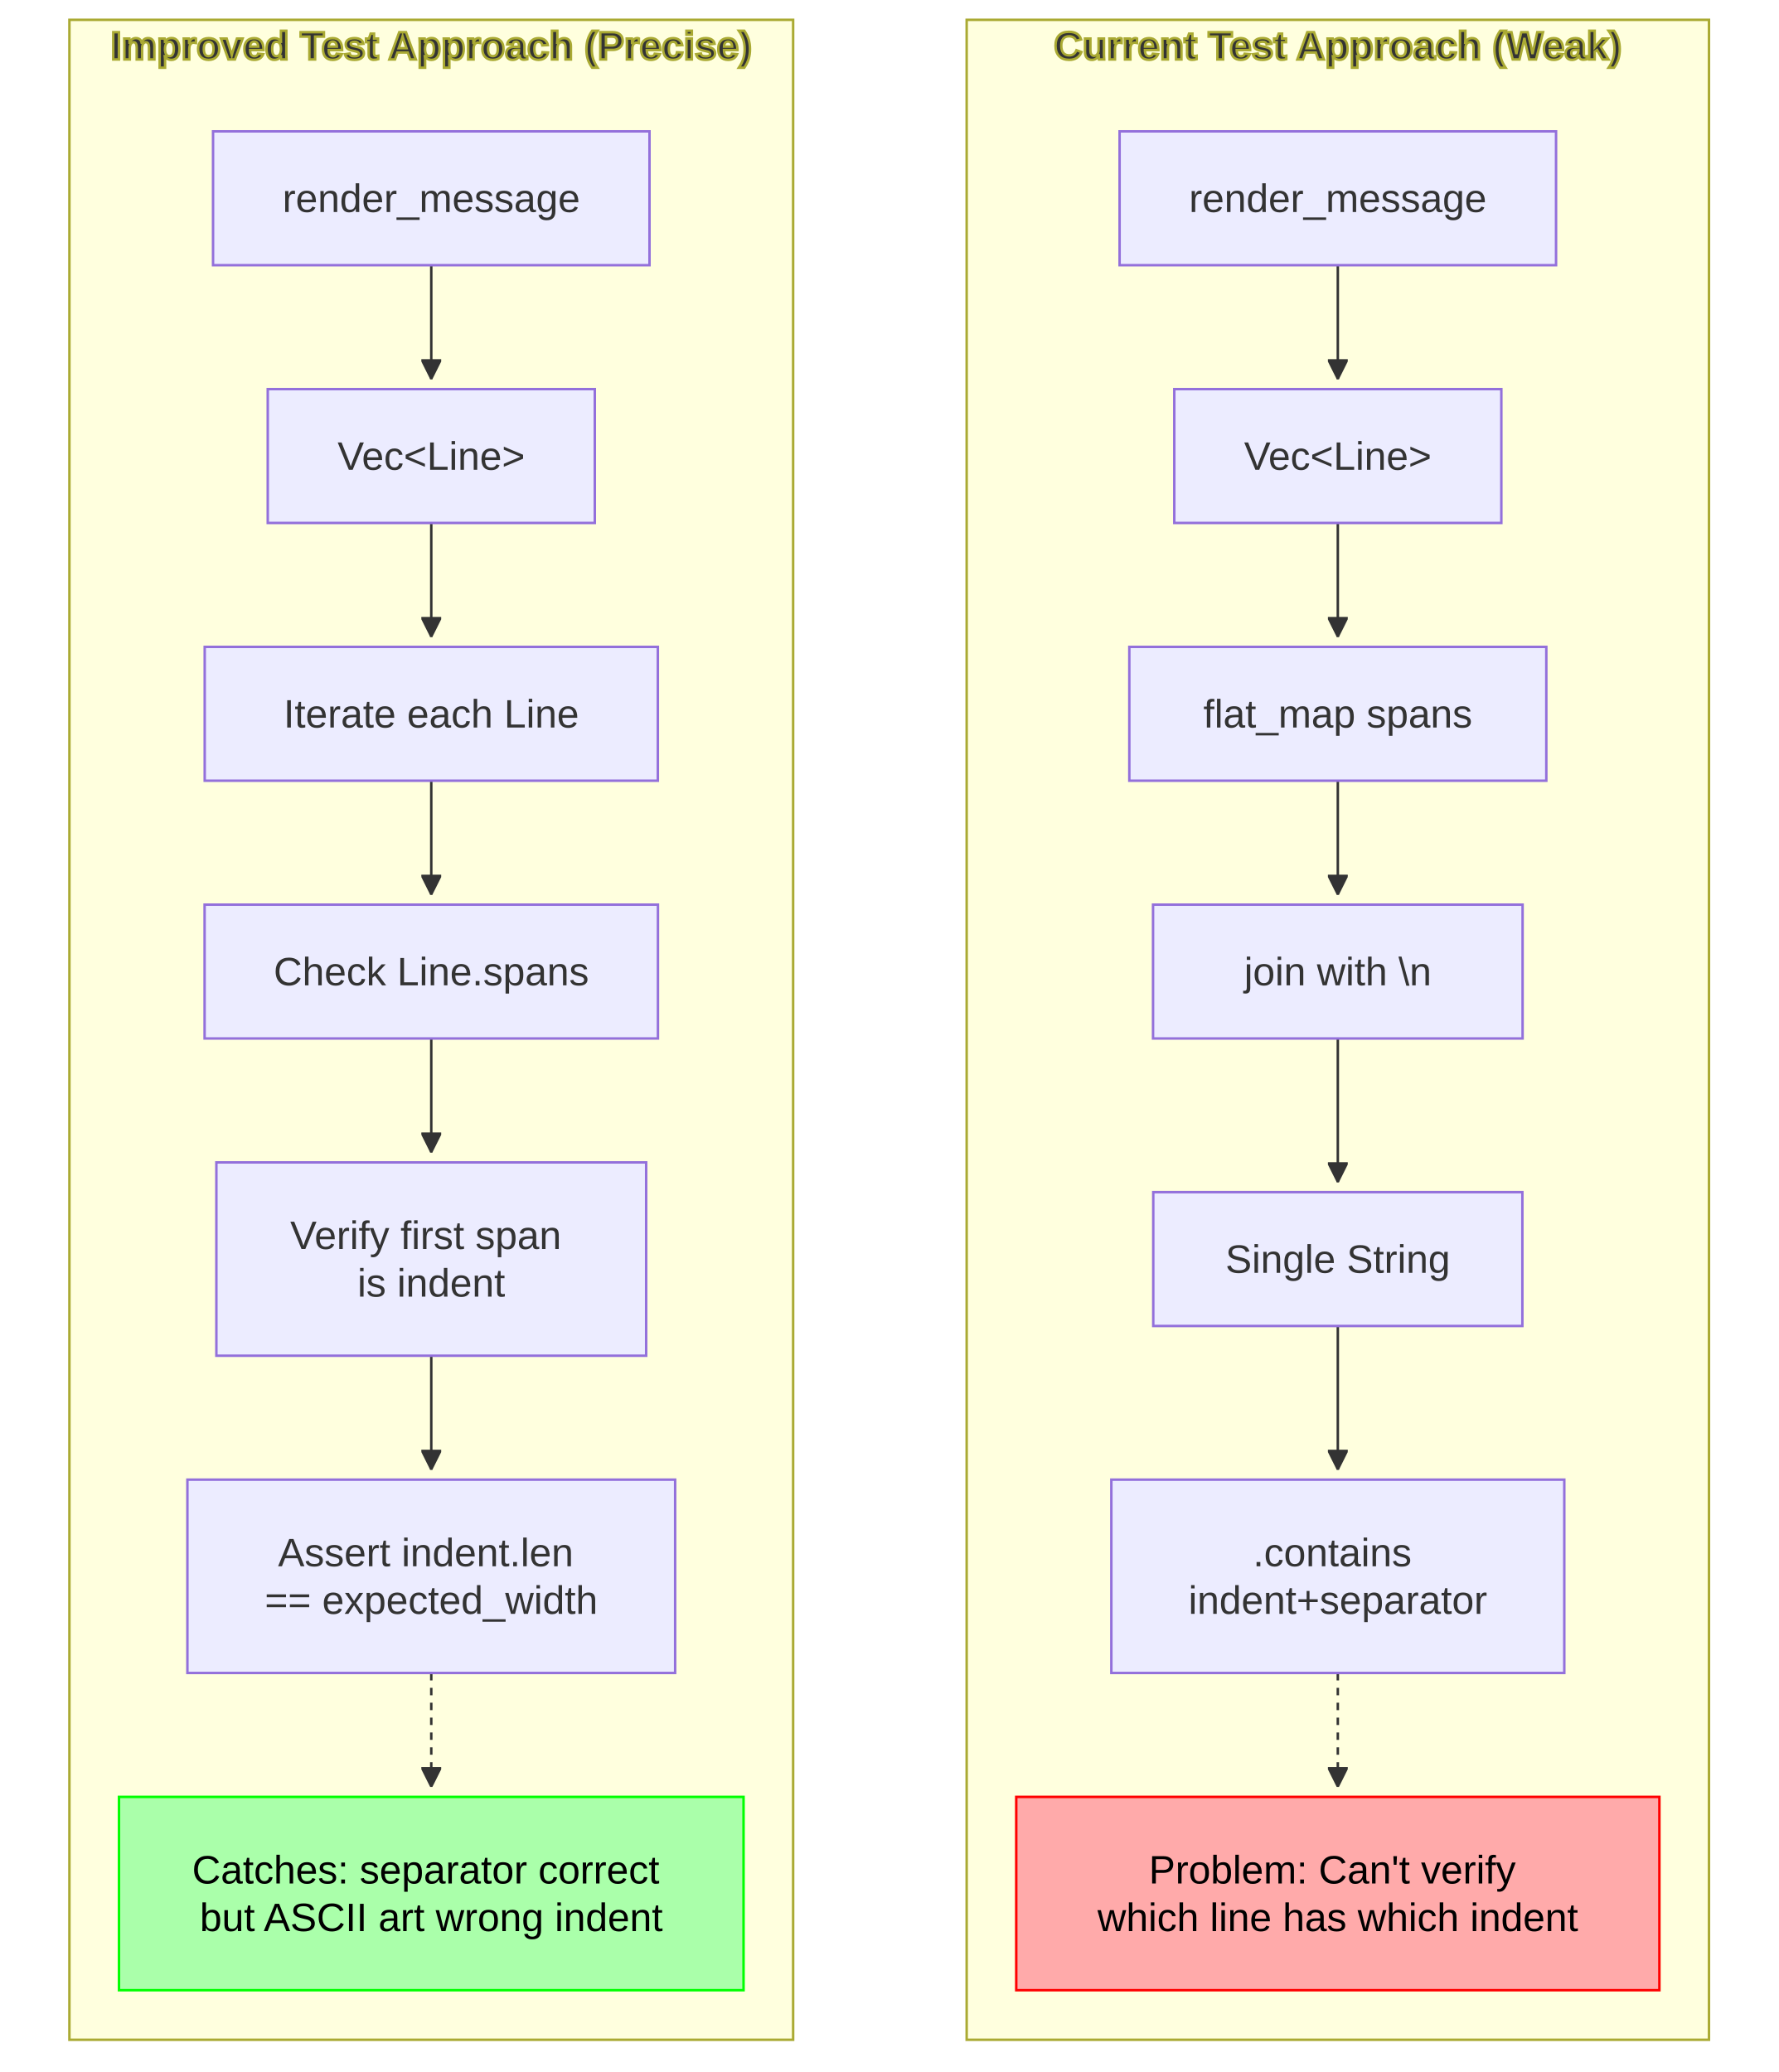
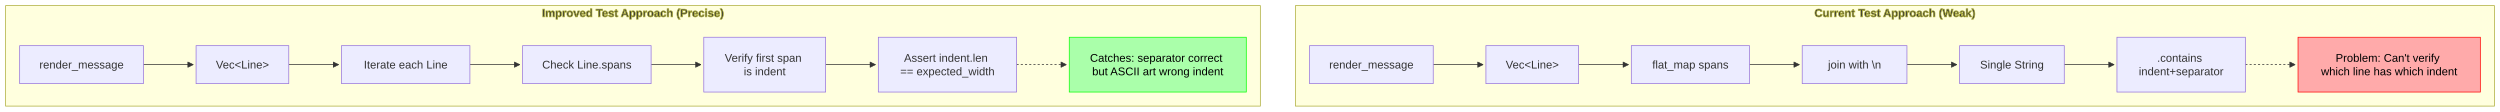
- <svg xmlns="http://www.w3.org/2000/svg" width="717.375" height="836" viewBox="-8 -28 717.375 836" class="mermaid">
+ <svg xmlns="http://www.w3.org/2000/svg" width="3558.039" height="159" viewBox="-8 -8 3558.039 159" class="mermaid">
  <style>

.mermaid {
  font-family: trebuchet ms, verdana, arial, sans-serif;
  font-size: 16px;
}

.node rect,
.node polygon,
.node circle,
.node ellipse,
.node path {
  fill: #ECECFF;
  stroke: #9370DB;
  stroke-width: 1px;
}

.node line {
  stroke: #9370DB;
  stroke-width: 1px;
}

.node .label {
  fill: #333333;
}

.node text {
  fill: #333333;
  font-family: trebuchet ms, verdana, arial, sans-serif;
  font-size: 16px;
}

.edge-path {
  fill: none;
  stroke: #333333;
  stroke-width: 1px;
}

.edge-label {
  fill: #333333;
  font-family: trebuchet ms, verdana, arial, sans-serif;
}

.edge-label-bg {
  fill: rgba(232, 232, 232, 0.8);
}

.subgraph {
  fill: #ffffde;
  stroke: #aaaa33;
  stroke-width: 1px;
}

.subgraph-title {
  fill: #333333;
  font-weight: bold;
}

.cluster rect {
  fill: #ffffde;
  stroke: #aaaa33;
  stroke-width: 1px;
  rx: 5px;
  ry: 5px;
}

.cluster-label {
  fill: #333333;
  font-family: trebuchet ms, verdana, arial, sans-serif;
  font-size: 16px;
  font-weight: bold;
}

marker path {
  fill: #333333;
  stroke: #333333;
}

  </style>
  <defs>
    <marker id="arrow_point" viewBox="0 0 10 10" refX="10" refY="5" markerWidth="8" markerHeight="8" orient="auto" markerUnits="userSpaceOnUse">
      <path d="M 0 0 L 10 5 L 0 10 z" />
    </marker>
    <marker id="arrow_point_start" viewBox="0 0 10 10" refX="4.5" refY="5" markerWidth="8" markerHeight="8" orient="auto" markerUnits="userSpaceOnUse">
      <path d="M 0 5 L 10 10 L 10 0 z" />
    </marker>
    <marker id="arrow_cross" viewBox="0 0 11 11" refX="12" refY="5.2" markerWidth="11" markerHeight="11" orient="auto" markerUnits="userSpaceOnUse">
      <path d="M 1 1 L 10 10 M 10 1 L 1 10" stroke-width="2" fill="none" />
    </marker>
    <marker id="arrow_cross_start" viewBox="0 0 11 11" refX="-1" refY="5.2" markerWidth="11" markerHeight="11" orient="auto" markerUnits="userSpaceOnUse">
      <path d="M 1 1 L 10 10 M 10 1 L 1 10" stroke-width="2" fill="none" />
    </marker>
    <marker id="arrow_circle" viewBox="0 0 10 10" refX="11" refY="5" markerWidth="11" markerHeight="11" orient="auto" markerUnits="userSpaceOnUse">
      <circle cx="5" cy="5" r="5" />
    </marker>
    <marker id="arrow_circle_start" viewBox="0 0 10 10" refX="-1" refY="5" markerWidth="11" markerHeight="11" orient="auto" markerUnits="userSpaceOnUse">
      <circle cx="5" cy="5" r="5" />
    </marker>
  </defs>
  <g class="root">
    <g class="clusters">
      <g class="subgraph" id="subgraph-subGraph0">
-         <rect x="381.938" y="-20" width="299.438" height="815" class="cluster" />
-         <text x="531.656" y="-4" class="cluster-label" text-anchor="middle">Current Test Approach (Weak)</text>
+         <rect x="1835.719" y="0" width="1706.32" height="143" class="cluster" />
+         <text x="2688.879" y="16" class="cluster-label" text-anchor="middle">Current Test Approach (Weak)</text>
      </g>
      <g class="subgraph" id="subgraph-subGraph1">
-         <rect x="20" y="-20" width="291.938" height="815" class="cluster" />
-         <text x="165.969" y="-4" class="cluster-label" text-anchor="middle">Improved Test Approach (Precise)</text>
+         <rect x="0" y="0" width="1785.719" height="143" class="cluster" />
+         <text x="892.859" y="16" class="cluster-label" text-anchor="middle">Improved Test Approach (Precise)</text>
      </g>
    </g>
    <g class="edgePaths">
      <g class="edge" id="edge-L-A1-B1-0">
-         <path d="M531.656,79L531.656,83.167C531.656,87.333,531.656,95.667,531.656,103.333C531.656,111,531.656,118,531.656,121.5L531.656,125" class="edge-path" marker-end="url(#arrow_point)" fill="none" stroke-width="1" />
+         <path d="M2031.781,84L2038.031,84C2044.281,84,2056.781,84,2068.615,84C2080.448,84,2091.615,84,2097.198,84L2102.781,84" class="edge-path" stroke-width="1" fill="none" marker-end="url(#arrow_point)" />
      </g>
      <g class="edge" id="edge-L-B1-C1-0">
-         <path d="M531.656,183L531.656,187.167C531.656,191.333,531.656,199.667,531.656,207.333C531.656,215,531.656,222,531.656,225.5L531.656,229" class="edge-path" fill="none" stroke-width="1" marker-end="url(#arrow_point)" />
+         <path d="M2238.711,84L2244.961,84C2251.211,84,2263.711,84,2275.544,84C2287.378,84,2298.544,84,2304.128,84L2309.711,84" class="edge-path" fill="none" stroke-width="1" marker-end="url(#arrow_point)" />
      </g>
      <g class="edge" id="edge-L-C1-D1-0">
-         <path d="M531.656,287L531.656,291.167C531.656,295.333,531.656,303.667,531.656,311.333C531.656,319,531.656,326,531.656,329.5L531.656,333" class="edge-path" marker-end="url(#arrow_point)" fill="none" stroke-width="1" />
+         <path d="M2481.922,84L2488.172,84C2494.422,84,2506.922,84,2518.755,84C2530.589,84,2541.755,84,2547.339,84L2552.922,84" class="edge-path" stroke-width="1" marker-end="url(#arrow_point)" fill="none" />
      </g>
      <g class="edge" id="edge-L-D1-E1-0">
-         <path d="M531.656,391L531.656,395.167C531.656,399.333,531.656,407.667,531.656,417.333C531.656,427,531.656,438,531.656,443.5L531.656,449" class="edge-path" marker-end="url(#arrow_point)" stroke-width="1" fill="none" />
+         <path d="M2705.992,84L2712.242,84C2718.492,84,2730.992,84,2742.826,84C2754.659,84,2765.826,84,2771.409,84L2776.992,84" class="edge-path" fill="none" stroke-width="1" marker-end="url(#arrow_point)" />
      </g>
      <g class="edge" id="edge-L-E1-F1-0">
-         <path d="M531.656,507L531.656,513.167C531.656,519.333,531.656,531.667,531.656,541.333C531.656,551,531.656,558,531.656,561.5L531.656,565" class="edge-path" marker-end="url(#arrow_point)" fill="none" stroke-width="1" />
+         <path d="M2929.883,84L2936.133,84C2942.383,84,2954.883,84,2966.716,84C2978.55,84,2989.716,84,2995.3,84L3000.883,84" class="edge-path" fill="none" marker-end="url(#arrow_point)" stroke-width="1" />
      </g>
      <g class="edge" id="edge-L-F1-G1-0">
-         <path d="M531.656,647L531.656,651.167C531.656,655.333,531.656,663.667,531.656,671.333C531.656,679,531.656,686,531.656,689.5L531.656,693" class="edge-path" marker-end="url(#arrow_point)" stroke-dasharray="3,3" fill="none" stroke-width="2" />
+         <path d="M3187.602,84L3193.852,84C3200.102,84,3212.602,84,3224.435,84C3236.268,84,3247.435,84,3253.018,84L3258.602,84" class="edge-path" fill="none" stroke-width="2" marker-end="url(#arrow_point)" stroke-dasharray="3,3" />
      </g>
      <g class="edge" id="edge-L-A2-B2-0">
-         <path d="M165.969,79L165.969,83.167C165.969,87.333,165.969,95.667,165.969,103.333C165.969,111,165.969,118,165.969,121.5L165.969,125" class="edge-path" marker-end="url(#arrow_point)" stroke-width="1" fill="none" />
+         <path d="M196.062,84L202.312,84C208.562,84,221.062,84,232.896,84C244.729,84,255.896,84,261.479,84L267.062,84" class="edge-path" fill="none" stroke-width="1" marker-end="url(#arrow_point)" />
      </g>
      <g class="edge" id="edge-L-B2-C2-0">
-         <path d="M165.969,183L165.969,187.167C165.969,191.333,165.969,199.667,165.969,207.333C165.969,215,165.969,222,165.969,225.5L165.969,229" class="edge-path" fill="none" stroke-width="1" marker-end="url(#arrow_point)" />
+         <path d="M402.992,84L409.242,84C415.492,84,427.992,84,439.826,84C451.659,84,462.826,84,468.409,84L473.992,84" class="edge-path" marker-end="url(#arrow_point)" stroke-width="1" fill="none" />
      </g>
      <g class="edge" id="edge-L-C2-D2-0">
-         <path d="M165.969,287L165.969,291.167C165.969,295.333,165.969,303.667,165.969,311.333C165.969,319,165.969,326,165.969,329.5L165.969,333" class="edge-path" fill="none" stroke-width="1" marker-end="url(#arrow_point)" />
+         <path d="M660.781,84L667.031,84C673.281,84,685.781,84,697.615,84C709.448,84,720.615,84,726.198,84L731.781,84" class="edge-path" stroke-width="1" marker-end="url(#arrow_point)" fill="none" />
      </g>
      <g class="edge" id="edge-L-D2-E2-0">
-         <path d="M165.969,391L165.969,395.167C165.969,399.333,165.969,407.667,165.969,415.333C165.969,423,165.969,430,165.969,433.5L165.969,437" class="edge-path" marker-end="url(#arrow_point)" stroke-width="1" fill="none" />
+         <path d="M918.656,84L924.906,84C931.156,84,943.656,84,955.49,84C967.323,84,978.49,84,984.073,84L989.656,84" class="edge-path" stroke-width="1" marker-end="url(#arrow_point)" fill="none" />
      </g>
      <g class="edge" id="edge-L-E2-F2-0">
-         <path d="M165.969,519L165.969,523.167C165.969,527.333,165.969,535.667,165.969,543.333C165.969,551,165.969,558,165.969,561.5L165.969,565" class="edge-path" marker-end="url(#arrow_point)" fill="none" stroke-width="1" />
+         <path d="M1167.031,84L1173.281,84C1179.531,84,1192.031,84,1203.865,84C1215.698,84,1226.865,84,1232.448,84L1238.031,84" class="edge-path" stroke-width="1" marker-end="url(#arrow_point)" fill="none" />
      </g>
      <g class="edge" id="edge-L-F2-G2-0">
-         <path d="M165.969,647L165.969,651.167C165.969,655.333,165.969,663.667,165.969,671.333C165.969,679,165.969,686,165.969,689.5L165.969,693" class="edge-path" stroke-dasharray="3,3" marker-end="url(#arrow_point)" fill="none" stroke-width="2" />
+         <path d="M1438.781,84L1445.031,84C1451.281,84,1463.781,84,1475.615,84C1487.448,84,1498.615,84,1504.198,84L1509.781,84" class="edge-path" fill="none" stroke-width="2" stroke-dasharray="3,3" marker-end="url(#arrow_point)" />
      </g>
    </g>
    <g class="edgeLabels">

    </g>
    <g class="nodes">
      <g class="node" id="node-A1">
-         <rect x="443.625" y="25" width="176.062" height="54" />
-         <text x="531.656" y="52" class="label" text-anchor="middle" dominant-baseline="central">render_message</text>
+         <rect x="1855.719" y="57" width="176.062" height="54" />
+         <text x="1943.75" y="84" class="label" text-anchor="middle" dominant-baseline="central">render_message</text>
      </g>
      <g class="node" id="node-B1">
-         <rect x="465.691" y="129" width="131.93" height="54" />
-         <text x="531.656" y="156" class="label" text-anchor="middle" dominant-baseline="central">Vec&lt;Line&gt;</text>
+         <rect x="2106.781" y="57" width="131.93" height="54" />
+         <text x="2172.746" y="84" class="label" dominant-baseline="central" text-anchor="middle">Vec&lt;Line&gt;</text>
      </g>
      <g class="node" id="node-C1">
-         <rect x="447.551" y="233" width="168.211" height="54" />
-         <text x="531.656" y="260" class="label" text-anchor="middle" dominant-baseline="central">flat_map spans</text>
+         <rect x="2313.711" y="57" width="168.211" height="54" />
+         <text x="2397.816" y="84" class="label" text-anchor="middle" dominant-baseline="central">flat_map spans</text>
      </g>
      <g class="node" id="node-D1">
-         <rect x="457.121" y="337" width="149.07" height="54" />
-         <text x="531.656" y="364" class="label" text-anchor="middle" dominant-baseline="central">join with \n</text>
+         <rect x="2556.922" y="57" width="149.07" height="54" />
+         <text x="2631.457" y="84" class="label" text-anchor="middle" dominant-baseline="central">join with \n</text>
      </g>
      <g class="node" id="node-E1">
-         <rect x="457.211" y="453" width="148.891" height="54" />
-         <text x="531.656" y="480" class="label" dominant-baseline="central" text-anchor="middle">Single String</text>
+         <rect x="2780.992" y="57" width="148.891" height="54" />
+         <text x="2855.438" y="84" class="label" text-anchor="middle" dominant-baseline="central">Single String</text>
      </g>
      <g class="node" id="node-F1">
-         <rect x="440.297" y="569" width="182.719" height="78" />
-         <text x="531.656" y="608" class="label" text-anchor="middle" dominant-baseline="central">
-           <tspan x="531.656" y="608" dy="-0.6em">.contains</tspan>
-           <tspan x="531.656" dy="1.2em">indent+separator</tspan>
+         <rect x="3004.883" y="45" width="182.719" height="78" />
+         <text x="3096.242" y="84" class="label" text-anchor="middle" dominant-baseline="central">
+           <tspan x="3096.242" y="84" dy="-0.6em">.contains</tspan>
+           <tspan x="3096.242" dy="1.2em">indent+separator</tspan>
        </text>
      </g>
      <g class="node" id="node-G1">
-         <rect x="401.938" y="697" width="259.438" height="78" style="fill:#faa !important;stroke:#f00 !important" />
-         <text x="531.656" y="736" class="label" style="fill: #000000" text-anchor="middle" dominant-baseline="central">
-           <tspan x="531.656" y="736" dy="-0.6em">Problem: Can't verify</tspan>
-           <tspan x="531.656" dy="1.2em">which line has which indent</tspan>
+         <rect x="3262.602" y="45" width="259.438" height="78" style="fill:#faa !important;stroke:#f00 !important" />
+         <text x="3392.32" y="84" class="label" dominant-baseline="central" style="fill: #000000" text-anchor="middle">
+           <tspan x="3392.32" y="84" dy="-0.6em">Problem: Can't verify</tspan>
+           <tspan x="3392.32" dy="1.2em">which line has which indent</tspan>
        </text>
      </g>
      <g class="node" id="node-A2">
-         <rect x="77.938" y="25" width="176.062" height="54" />
-         <text x="165.969" y="52" class="label" text-anchor="middle" dominant-baseline="central">render_message</text>
+         <rect x="20" y="57" width="176.062" height="54" />
+         <text x="108.031" y="84" class="label" dominant-baseline="central" text-anchor="middle">render_message</text>
      </g>
      <g class="node" id="node-B2">
-         <rect x="100.004" y="129" width="131.93" height="54" />
-         <text x="165.969" y="156" class="label" dominant-baseline="central" text-anchor="middle">Vec&lt;Line&gt;</text>
+         <rect x="271.062" y="57" width="131.93" height="54" />
+         <text x="337.027" y="84" class="label" dominant-baseline="central" text-anchor="middle">Vec&lt;Line&gt;</text>
      </g>
      <g class="node" id="node-C2">
-         <rect x="74.574" y="233" width="182.789" height="54" />
-         <text x="165.969" y="260" class="label" dominant-baseline="central" text-anchor="middle">Iterate each Line</text>
+         <rect x="477.992" y="57" width="182.789" height="54" />
+         <text x="569.387" y="84" class="label" dominant-baseline="central" text-anchor="middle">Iterate each Line</text>
      </g>
      <g class="node" id="node-D2">
-         <rect x="74.531" y="337" width="182.875" height="54" />
-         <text x="165.969" y="364" class="label" text-anchor="middle" dominant-baseline="central">Check Line.spans</text>
+         <rect x="735.781" y="57" width="182.875" height="54" />
+         <text x="827.219" y="84" class="label" text-anchor="middle" dominant-baseline="central">Check Line.spans</text>
      </g>
      <g class="node" id="node-E2">
-         <rect x="79.281" y="441" width="173.375" height="78" />
-         <text x="165.969" y="480" class="label" dominant-baseline="central" text-anchor="middle">
-           <tspan x="165.969" y="480" dy="-0.6em">Verify first span</tspan>
-           <tspan x="165.969" dy="1.2em">is indent</tspan>
+         <rect x="993.656" y="45" width="173.375" height="78" />
+         <text x="1080.344" y="84" class="label" dominant-baseline="central" text-anchor="middle">
+           <tspan x="1080.344" y="84" dy="-0.6em">Verify first span</tspan>
+           <tspan x="1080.344" dy="1.2em">is indent</tspan>
        </text>
      </g>
      <g class="node" id="node-F2">
-         <rect x="67.594" y="569" width="196.75" height="78" />
-         <text x="165.969" y="608" class="label" dominant-baseline="central" text-anchor="middle">
-           <tspan x="165.969" y="608" dy="-0.6em">Assert indent.len</tspan>
-           <tspan x="165.969" dy="1.2em">== expected_width</tspan>
+         <rect x="1242.031" y="45" width="196.75" height="78" />
+         <text x="1340.406" y="84" class="label" text-anchor="middle" dominant-baseline="central">
+           <tspan x="1340.406" y="84" dy="-0.6em">Assert indent.len</tspan>
+           <tspan x="1340.406" dy="1.2em">== expected_width</tspan>
        </text>
      </g>
      <g class="node" id="node-G2">
-         <rect x="40" y="697" width="251.938" height="78" style="fill:#afa !important;stroke:#0f0 !important" />
-         <text x="165.969" y="736" class="label" dominant-baseline="central" style="fill: #000000" text-anchor="middle">
-           <tspan x="165.969" y="736" dy="-0.6em">Catches: separator correct</tspan>
-           <tspan x="165.969" dy="1.2em">but ASCII art wrong indent</tspan>
+         <rect x="1513.781" y="45" width="251.938" height="78" style="fill:#afa !important;stroke:#0f0 !important" />
+         <text x="1639.75" y="84" class="label" dominant-baseline="central" text-anchor="middle" style="fill: #000000">
+           <tspan x="1639.75" y="84" dy="-0.6em">Catches: separator correct</tspan>
+           <tspan x="1639.75" dy="1.2em">but ASCII art wrong indent</tspan>
        </text>
      </g>
    </g>
  </g>
</svg>
